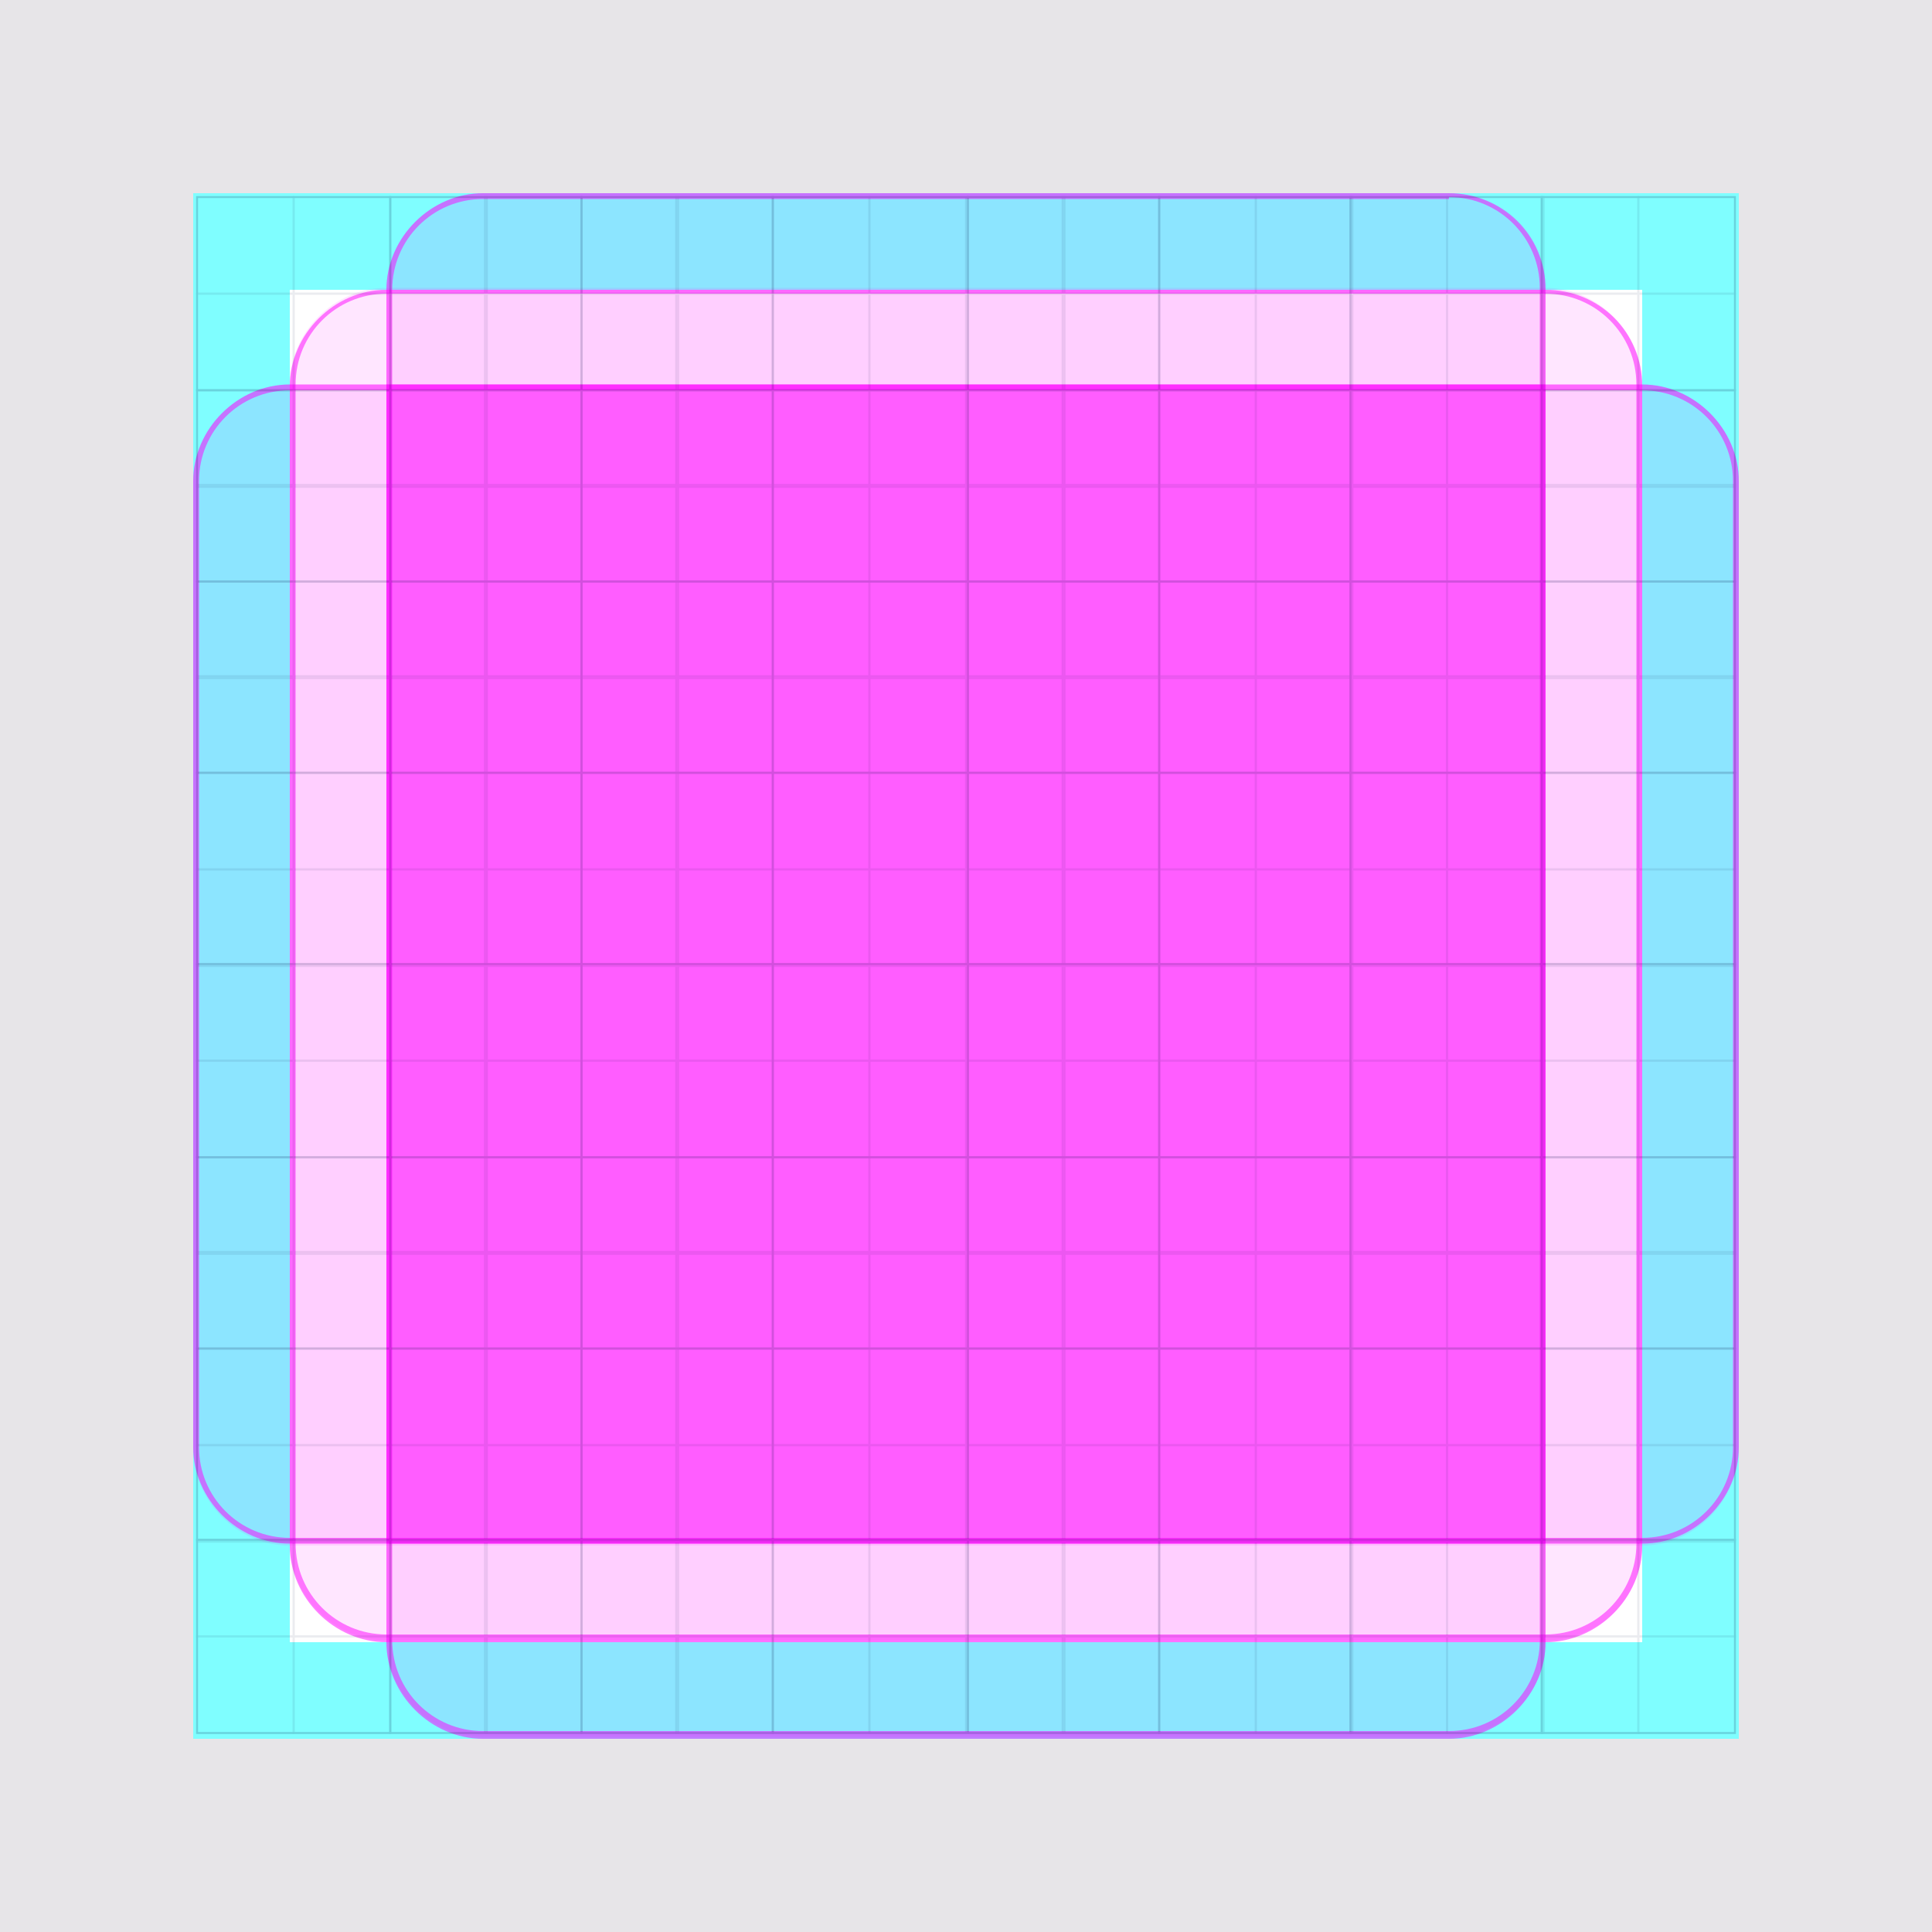
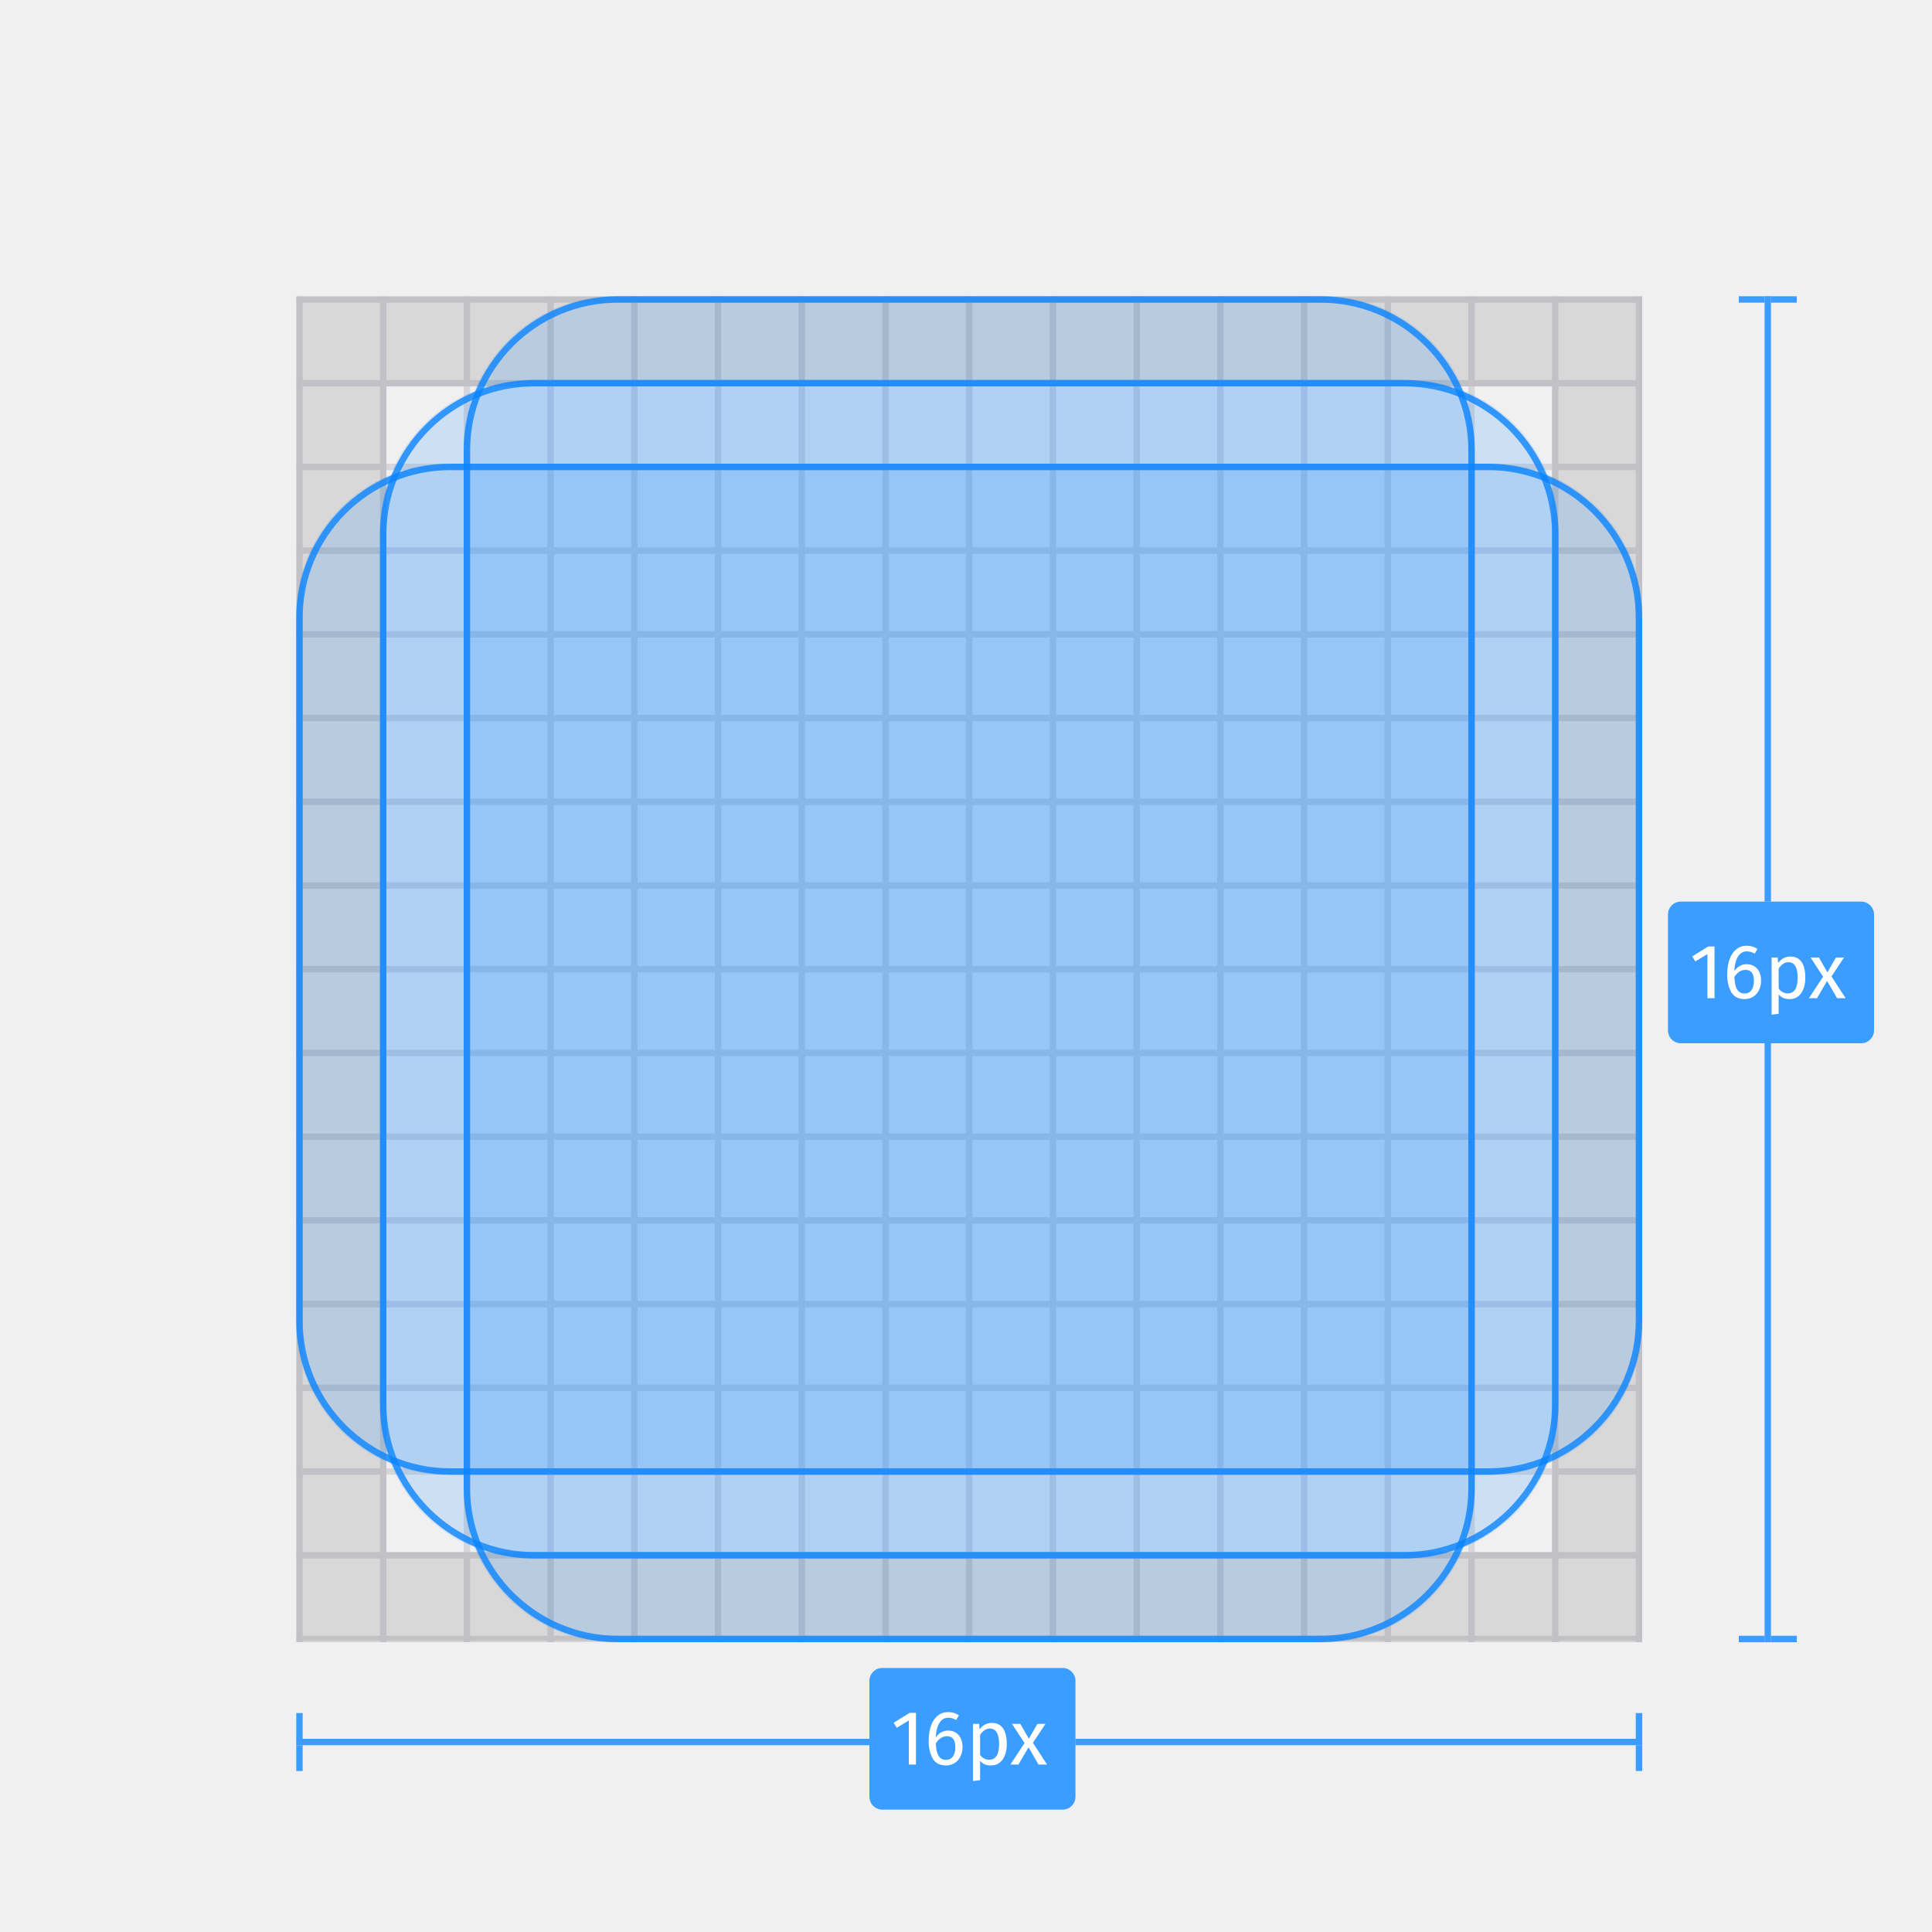
- <svg xmlns="http://www.w3.org/2000/svg" version="1.1" x="0px" y="0px" viewBox="0 0 100 100" style="enable-background:new 0 0 100 100;" xml:space="preserve">
-   <style type="text/css">
- 	.st0{opacity:5.000000e-02;fill:#25003E;}
- 	.st1{fill:#FFFFFF;}
- 	.st2{opacity:0.5;}
- 	.st3{fill:#00FEFF;}
- 	.st4{opacity:0.1;fill:#FF00FF;enable-background:new    ;}
- 	.st5{fill:#FF00FF;}
- 	.st6{opacity:0.5;fill:#FF00FF;enable-background:new    ;}
- 	.st7{opacity:0.4;}
- 	.st8{opacity:0.2;}
- 	.st9{fill:none;stroke:#000F40;stroke-width:0.1;stroke-miterlimit:10;}
- 	.st10{opacity:0.3;}
- </style>
-   <g id="BG">
-     <rect class="st0" width="100" height="100" />
-   </g>
-   <g id="Grid">
-     <rect id="bg-white" x="10" y="10" class="st1" width="80" height="80" />
-     <g id="Layer_1_copy_3">
+ <svg xmlns="http://www.w3.org/2000/svg" xmlns:xlink="http://www.w3.org/1999/xlink" style="background:#fff" viewBox="0 0 300 300">
+   <defs>
+     <polygon id="a" points="0 0 209 0 209 209 0 209" />
+     <polygon id="c" points="0 0 209 0 209 208.791 0 208.791" />
+     <polygon id="e" points="0 0 209 0 209 209 0 209" />
+     <rect id="g" width="209" height="157" y="26" rx="23.44" />
+     <rect id="h" width="209" height="157" y="26" rx="23.44" />
+     <rect id="i" width="183" height="183" x="13" y="13" rx="23.44" />
+     <rect id="j" width="1" height="9" y="7" />
+     <rect id="k" width="1" height="9" x="208" y="7" />
+     <rect id="l" width="209" height="1" y="11" />
+     <rect id="m" width="32" height="22" x="89" rx="2" />
+     <rect id="n" width="9" height="1" x="11" />
+     <rect id="o" width="9" height="1" x="11" y="208" />
+     <rect id="p" width="1" height="209" x="15" />
+     <rect id="q" width="32" height="22" y="94" rx="2" />
+   </defs>
+   <g fill="none" fill-rule="evenodd">
+     <g transform="translate(46 46)">
+       <mask id="b" fill="white">
+         <use xlink:href="#a" />
+       </mask>
+       <g mask="url(#b)">
+         <mask id="d" fill="white">
+           <use xlink:href="#c" />
+         </mask>
+         <rect width="209" height="1" fill="#D7D7DB" mask="url(#d)" />
+         <rect width="209" height="1" y="13" fill="#D7D7DB" mask="url(#d)" />
+         <rect width="209" height="1" y="26" fill="#D7D7DB" mask="url(#d)" />
+         <rect width="209" height="1" y="39" fill="#D7D7DB" mask="url(#d)" />
+         <rect width="209" height="1" y="52" fill="#D7D7DB" mask="url(#d)" />
+         <rect width="209" height="1" y="65" fill="#D7D7DB" mask="url(#d)" />
+         <rect width="209" height="1" y="78" fill="#D7D7DB" mask="url(#d)" />
+         <rect width="209" height="1" y="91" fill="#D7D7DB" mask="url(#d)" />
+         <rect width="209" height="1" y="104" fill="#D7D7DB" mask="url(#d)" />
+         <rect width="209" height="1" y="117" fill="#D7D7DB" mask="url(#d)" />
+         <rect width="209" height="1" y="130" fill="#D7D7DB" mask="url(#d)" />
+         <rect width="209" height="1" y="143" fill="#D7D7DB" mask="url(#d)" />
+         <rect width="209" height="1" y="156" fill="#D7D7DB" mask="url(#d)" />
+         <rect width="209" height="1" y="169" fill="#D7D7DB" mask="url(#d)" />
+         <rect width="209" height="1" y="182" fill="#D7D7DB" mask="url(#d)" />
+         <rect width="209" height="1" y="195" fill="#D7D7DB" mask="url(#d)" />
+         <rect width="209" height="1" y="208" fill="#D7D7DB" mask="url(#d)" />
+       </g>
+       <mask id="f" fill="white">
+         <use xlink:href="#e" />
+       </mask>
+       <rect width="1" height="209" fill="#D7D7DB" mask="url(#f)" />
+       <rect width="1" height="209" x="13" fill="#D7D7DB" mask="url(#f)" />
+       <rect width="1" height="209" x="26" fill="#D7D7DB" mask="url(#f)" />
+       <rect width="1" height="209" x="39" fill="#D7D7DB" mask="url(#f)" />
+       <rect width="1" height="209" x="52" fill="#D7D7DB" mask="url(#f)" />
+       <rect width="1" height="209" x="65" fill="#D7D7DB" mask="url(#f)" />
+       <rect width="1" height="209" x="78" fill="#D7D7DB" mask="url(#f)" />
+       <rect width="1" height="209" x="91" fill="#D7D7DB" mask="url(#f)" />
+       <rect width="1" height="209" x="104" fill="#D7D7DB" mask="url(#f)" />
+       <rect width="1" height="209" x="117" fill="#D7D7DB" mask="url(#f)" />
+       <rect width="1" height="209" x="130" fill="#D7D7DB" mask="url(#f)" />
+       <rect width="1" height="209" x="143" fill="#D7D7DB" mask="url(#f)" />
+       <rect width="1" height="209" x="156" fill="#D7D7DB" mask="url(#f)" />
+       <rect width="1" height="209" x="169" fill="#D7D7DB" mask="url(#f)" />
+       <rect width="1" height="209" x="182" fill="#D7D7DB" mask="url(#f)" />
+       <rect width="1" height="209" x="195" fill="#D7D7DB" mask="url(#f)" />
+       <rect width="1" height="209" x="208" fill="#D7D7DB" mask="url(#f)" />
+       <rect width="195" height="195" x="7" y="7" stroke="#000000" stroke-width="14" opacity=".1" />
      <g>
-         <g>
-           <g class="st2">
-             <path class="st3" d="M85,15v70h-70V15H85 M90,10H10v80h80V10L90,10z" />
-           </g>
-         </g>
-         <g>
-           <path class="st4" d="M80,84.9H20c-2.7,0-5-2.3-5-5v-60c0-2.7,2.3-5,5-5h60c2.7,0,5,2.3,5,5v60C85,82.7,82.8,84.9,80,84.9z" />
-           <g class="st2">
-             <path class="st5" d="M80,15.2c2.6,0,4.7,2.1,4.7,4.7v60c0,2.6-2.1,4.7-4.7,4.7H20c-2.6,0-4.7-2.1-4.7-4.7v-60       c0-2.6,2.1-4.7,4.7-4.7H80 M80,15H20c-2.7,0-5,2.3-5,5v60c0,2.7,2.3,5,5,5h60c2.7,0,5-2.3,5-5v-60C85,17.2,82.8,15,80,15L80,15       z" />
-           </g>
-         </g>
-         <g>
-           <path class="st4" d="M85,80h-70c-2.7,0-5-2.3-5-5V24.9c0-2.7,2.3-5,5-5h70c2.7,0,5,2.3,5,5v50C90,77.7,87.7,80,85,80z" />
-           <g class="st2">
-             <path class="st5" d="M85,20.2c2.6,0,4.7,2.1,4.7,4.7v50c0,2.6-2.1,4.7-4.7,4.7h-70c-2.6,0-4.7-2.1-4.7-4.7v-50       c0-2.6,2.1-4.7,4.7-4.7L85,20.2 M85,19.9h-70c-2.7,0-5,2.3-5,5v50c0,2.7,2.3,5,5,5h70c2.7,0,5-2.3,5-5v-50       C90,22.2,87.7,19.9,85,19.9L85,19.9z" />
-           </g>
-         </g>
-         <g>
-           <path class="st4" d="M75,89.9H25c-2.7,0-5-2.3-5-5V15c0-2.7,2.3-5,5-5h50c2.7,0,5,2.3,5,5v70C80,87.7,77.7,89.9,75,89.9z" />
-           <g class="st2">
-             <path class="st5" d="M75,10.2c2.6,0,4.7,2.1,4.7,4.7v70c0,2.6-2.1,4.7-4.7,4.7H25c-2.6,0-4.7-2.1-4.7-4.7V15       c0-2.6,2.1-4.7,4.7-4.7H75 M75,10H25c-2.7,0-5,2.3-5,5v70c0,2.7,2.3,5,5,5h50c2.7,0,5-2.3,5-5V15C80,12.1,77.7,10,75,10L75,10z       " />
-           </g>
-         </g>
-         <rect x="20" y="19.9" class="st6" width="60" height="60" />
-         <g class="st7">
-           <g class="st8">
-             <rect x="10.2" y="10.2" class="st9" width="5" height="5" />
-             <rect x="15.2" y="10.2" class="st9" width="5" height="5" />
-             <rect x="20.2" y="10.2" class="st9" width="5" height="5" />
-             <rect x="25.1" y="10.2" class="st9" width="5" height="5" />
-             <rect x="30.1" y="10.2" class="st9" width="5" height="5" />
-             <rect x="35" y="10.2" class="st9" width="5" height="5" />
-             <rect x="40" y="10.2" class="st9" width="5" height="5" />
-             <rect x="45" y="10.2" class="st9" width="5" height="5" />
-             <rect x="50.1" y="10.2" class="st9" width="5" height="5" />
-             <rect x="55" y="10.2" class="st9" width="5" height="5" />
-             <rect x="60" y="10.2" class="st9" width="5" height="5" />
-             <rect x="65" y="10.2" class="st9" width="5" height="5" />
-             <rect x="69.9" y="10.2" class="st9" width="5" height="5" />
-             <rect x="74.9" y="10.2" class="st9" width="5" height="5" />
-             <rect x="79.8" y="10.2" class="st9" width="5" height="5" />
-             <rect x="84.8" y="10.2" class="st9" width="5" height="5" />
-             <rect x="10.2" y="15.2" class="st9" width="5" height="5" />
-             <rect x="15.2" y="15.2" class="st9" width="5" height="5" />
-             <rect x="20.2" y="15.2" class="st9" width="5" height="5" />
-             <rect x="25.1" y="15.2" class="st9" width="5" height="5" />
-             <rect x="30.1" y="15.2" class="st9" width="5" height="5" />
-             <rect x="35" y="15.2" class="st9" width="5" height="5" />
-             <rect x="40" y="15.2" class="st9" width="5" height="5" />
-             <rect x="45" y="15.2" class="st9" width="5" height="5" />
-             <rect x="50.1" y="15.2" class="st9" width="5" height="5" />
-             <rect x="55" y="15.2" class="st9" width="5" height="5" />
-             <rect x="60" y="15.2" class="st9" width="5" height="5" />
-             <rect x="65" y="15.2" class="st9" width="5" height="5" />
-             <rect x="69.9" y="15.2" class="st9" width="5" height="5" />
-             <rect x="74.9" y="15.2" class="st9" width="5" height="5" />
-             <rect x="79.8" y="15.2" class="st9" width="5" height="5" />
-             <rect x="84.8" y="15.2" class="st9" width="5" height="5" />
-             <rect x="10.2" y="20.2" class="st9" width="5" height="5" />
-             <rect x="15.2" y="20.2" class="st9" width="5" height="5" />
-             <rect x="20.2" y="20.2" class="st9" width="5" height="5" />
-             <rect x="25.1" y="20.2" class="st9" width="5" height="5" />
-             <rect x="30.1" y="20.2" class="st9" width="5" height="5" />
-             <rect x="35" y="20.2" class="st9" width="5" height="5" />
-             <rect x="40" y="20.2" class="st9" width="5" height="5" />
-             <rect x="45" y="20.2" class="st9" width="5" height="5" />
-             <rect x="50.1" y="20.2" class="st9" width="5" height="5" />
-             <rect x="55" y="20.2" class="st9" width="5" height="5" />
-             <rect x="60" y="20.2" class="st9" width="5" height="5" />
-             <rect x="65" y="20.2" class="st9" width="5" height="5" />
-             <rect x="69.9" y="20.2" class="st9" width="5" height="5" />
-             <rect x="74.9" y="20.2" class="st9" width="5" height="5" />
-             <rect x="79.8" y="20.2" class="st9" width="5" height="5" />
-             <rect x="84.8" y="20.2" class="st9" width="5" height="5" />
-             <rect x="10.2" y="25.1" class="st9" width="5" height="5" />
-             <rect x="15.2" y="25.1" class="st9" width="5" height="5" />
-             <rect x="20.2" y="25.1" class="st9" width="5" height="5" />
-             <rect x="25.1" y="25.1" class="st9" width="5" height="5" />
-             <rect x="30.1" y="25.1" class="st9" width="5" height="5" />
-             <rect x="35" y="25.1" class="st9" width="5" height="5" />
-             <rect x="40" y="25.1" class="st9" width="5" height="5" />
-             <rect x="45" y="25.1" class="st9" width="5" height="5" />
-             <rect x="50.1" y="25.1" class="st9" width="5" height="5" />
-             <rect x="55" y="25.1" class="st9" width="5" height="5" />
-             <rect x="60" y="25.1" class="st9" width="5" height="5" />
-             <rect x="65" y="25.1" class="st9" width="5" height="5" />
-             <rect x="69.9" y="25.1" class="st9" width="5" height="5" />
-             <rect x="74.9" y="25.1" class="st9" width="5" height="5" />
-             <rect x="79.8" y="25.1" class="st9" width="5" height="5" />
-             <rect x="84.8" y="25.1" class="st9" width="5" height="5" />
-             <rect x="10.2" y="30.1" class="st9" width="5" height="5" />
-             <rect x="15.2" y="30.1" class="st9" width="5" height="5" />
-             <rect x="20.2" y="30.1" class="st9" width="5" height="5" />
-             <rect x="25.1" y="30.1" class="st9" width="5" height="5" />
-             <rect x="30.1" y="30.1" class="st9" width="5" height="5" />
-             <rect x="35" y="30.1" class="st9" width="5" height="5" />
-             <rect x="40" y="30.1" class="st9" width="5" height="5" />
-             <rect x="45" y="30.1" class="st9" width="5" height="5" />
-             <rect x="50.1" y="30.1" class="st9" width="5" height="5" />
-             <rect x="55" y="30.1" class="st9" width="5" height="5" />
-             <rect x="60" y="30.1" class="st9" width="5" height="5" />
-             <rect x="65" y="30.1" class="st9" width="5" height="5" />
-             <rect x="69.9" y="30.1" class="st9" width="5" height="5" />
-             <rect x="74.9" y="30.1" class="st9" width="5" height="5" />
-             <rect x="79.8" y="30.1" class="st9" width="5" height="5" />
-             <rect x="84.8" y="30.1" class="st9" width="5" height="5" />
-             <rect x="10.2" y="35" class="st9" width="5" height="5" />
-             <rect x="15.2" y="35" class="st9" width="5" height="5" />
-             <rect x="20.2" y="35" class="st9" width="5" height="5" />
-             <rect x="25.1" y="35" class="st9" width="5" height="5" />
-             <rect x="30.1" y="35" class="st9" width="5" height="5" />
-             <rect x="35" y="35" class="st9" width="5" height="5" />
-             <rect x="40" y="35" class="st9" width="5" height="5" />
-             <rect x="45" y="35" class="st9" width="5" height="5" />
-             <rect x="50.1" y="35" class="st9" width="5" height="5" />
-             <rect x="55" y="35" class="st9" width="5" height="5" />
-             <rect x="60" y="35" class="st9" width="5" height="5" />
-             <rect x="65" y="35" class="st9" width="5" height="5" />
-             <rect x="69.9" y="35" class="st9" width="5" height="5" />
-             <rect x="74.9" y="35" class="st9" width="5" height="5" />
-             <rect x="79.8" y="35" class="st9" width="5" height="5" />
-             <rect x="84.8" y="35" class="st9" width="5" height="5" />
-             <rect x="10.2" y="40" class="st9" width="5" height="5" />
-             <rect x="15.2" y="40" class="st9" width="5" height="5" />
-             <rect x="20.2" y="40" class="st9" width="5" height="5" />
-             <rect x="25.1" y="40" class="st9" width="5" height="5" />
-             <rect x="30.1" y="40" class="st9" width="5" height="5" />
-             <rect x="35" y="40" class="st9" width="5" height="5" />
-             <rect x="40" y="40" class="st9" width="5" height="5" />
-             <rect x="45" y="40" class="st9" width="5" height="5" />
-             <rect x="50.1" y="40" class="st9" width="5" height="5" />
-             <rect x="55" y="40" class="st9" width="5" height="5" />
-             <rect x="60" y="40" class="st9" width="5" height="5" />
-             <rect x="65" y="40" class="st9" width="5" height="5" />
-             <rect x="69.9" y="40" class="st9" width="5" height="5" />
-             <rect x="74.9" y="40" class="st9" width="5" height="5" />
-             <rect x="79.8" y="40" class="st9" width="5" height="5" />
-             <rect x="84.8" y="40" class="st9" width="5" height="5" />
-             <rect x="10.2" y="45" class="st9" width="5" height="5" />
-             <rect x="15.2" y="45" class="st9" width="5" height="5" />
-             <rect x="20.2" y="45" class="st9" width="5" height="5" />
-             <rect x="25.1" y="45" class="st9" width="5" height="5" />
-             <rect x="30.1" y="45" class="st9" width="5" height="5" />
-             <rect x="35" y="45" class="st9" width="5" height="5" />
-             <rect x="40" y="45" class="st9" width="5" height="5" />
-             <rect x="45" y="45" class="st9" width="5" height="5" />
-             <rect x="50.1" y="45" class="st9" width="5" height="5" />
-             <rect x="55" y="45" class="st9" width="5" height="5" />
-             <rect x="60" y="45" class="st9" width="5" height="5" />
-             <rect x="65" y="45" class="st9" width="5" height="5" />
-             <rect x="69.9" y="45" class="st9" width="5" height="5" />
-             <rect x="74.9" y="45" class="st9" width="5" height="5" />
-             <rect x="79.8" y="45" class="st9" width="5" height="5" />
-             <rect x="84.8" y="45" class="st9" width="5" height="5" />
-             <rect x="10.2" y="49.9" class="st9" width="5" height="5" />
-             <rect x="15.2" y="49.9" class="st9" width="5" height="5" />
-             <rect x="20.2" y="49.9" class="st9" width="5" height="5" />
-             <rect x="25.1" y="49.9" class="st9" width="5" height="5" />
-             <rect x="30.1" y="49.9" class="st9" width="5" height="5" />
-             <rect x="35" y="49.9" class="st9" width="5" height="5" />
-             <rect x="40" y="49.9" class="st9" width="5" height="5" />
-             <rect x="45" y="49.9" class="st9" width="5" height="5" />
-             <rect x="50.1" y="49.9" class="st9" width="5" height="5" />
-             <rect x="55" y="49.9" class="st9" width="5" height="5" />
-             <rect x="60" y="49.9" class="st9" width="5" height="5" />
-             <rect x="65" y="49.9" class="st9" width="5" height="5" />
-             <rect x="69.9" y="49.9" class="st9" width="5" height="5" />
-             <rect x="74.9" y="49.9" class="st9" width="5" height="5" />
-             <rect x="79.8" y="49.9" class="st9" width="5" height="5" />
-             <rect x="84.8" y="49.9" class="st9" width="5" height="5" />
-             <rect x="10.2" y="54.9" class="st9" width="5" height="5" />
-             <rect x="15.2" y="54.9" class="st9" width="5" height="5" />
-             <rect x="20.2" y="54.9" class="st9" width="5" height="5" />
-             <rect x="25.1" y="54.9" class="st9" width="5" height="5" />
-             <rect x="30.1" y="54.9" class="st9" width="5" height="5" />
-             <rect x="35" y="54.9" class="st9" width="5" height="5" />
-             <rect x="40" y="54.9" class="st9" width="5" height="5" />
-             <rect x="45" y="54.9" class="st9" width="5" height="5" />
-             <rect x="50.1" y="54.9" class="st9" width="5" height="5" />
-             <rect x="55" y="54.9" class="st9" width="5" height="5" />
-             <rect x="60" y="54.9" class="st9" width="5" height="5" />
-             <rect x="65" y="54.9" class="st9" width="5" height="5" />
-             <rect x="69.9" y="54.9" class="st9" width="5" height="5" />
-             <rect x="74.9" y="54.9" class="st9" width="5" height="5" />
-             <rect x="79.8" y="54.9" class="st9" width="5" height="5" />
-             <rect x="84.8" y="54.9" class="st9" width="5" height="5" />
-             <rect x="10.2" y="59.9" class="st9" width="5" height="5" />
-             <rect x="15.2" y="59.9" class="st9" width="5" height="5" />
-             <rect x="20.2" y="59.9" class="st9" width="5" height="5" />
-             <rect x="25.1" y="59.9" class="st9" width="5" height="5" />
-             <rect x="30.1" y="59.9" class="st9" width="5" height="5" />
-             <rect x="35" y="59.9" class="st9" width="5" height="5" />
-             <rect x="40" y="59.9" class="st9" width="5" height="5" />
-             <rect x="45" y="59.9" class="st9" width="5" height="5" />
-             <rect x="50.1" y="59.9" class="st9" width="5" height="5" />
-             <rect x="55" y="59.9" class="st9" width="5" height="5" />
-             <rect x="60" y="59.9" class="st9" width="5" height="5" />
-             <rect x="65" y="59.9" class="st9" width="5" height="5" />
-             <rect x="69.9" y="59.9" class="st9" width="5" height="5" />
-             <rect x="74.9" y="59.9" class="st9" width="5" height="5" />
-             <rect x="79.8" y="59.9" class="st9" width="5" height="5" />
-             <rect x="84.8" y="59.9" class="st9" width="5" height="5" />
-             <rect x="10.2" y="64.8" class="st9" width="5" height="5" />
-             <rect x="15.2" y="64.8" class="st9" width="5" height="5" />
-             <rect x="20.2" y="64.8" class="st9" width="5" height="5" />
-             <rect x="25.1" y="64.8" class="st9" width="5" height="5" />
-             <rect x="30.1" y="64.8" class="st9" width="5" height="5" />
-             <rect x="35" y="64.8" class="st9" width="5" height="5" />
-             <rect x="40" y="64.8" class="st9" width="5" height="5" />
-             <rect x="45" y="64.8" class="st9" width="5" height="5" />
-             <rect x="50.1" y="64.8" class="st9" width="5" height="5" />
-             <rect x="55" y="64.8" class="st9" width="5" height="5" />
-             <rect x="60" y="64.8" class="st9" width="5" height="5" />
-             <rect x="65" y="64.8" class="st9" width="5" height="5" />
-             <rect x="69.9" y="64.8" class="st9" width="5" height="5" />
-             <rect x="74.9" y="64.8" class="st9" width="5" height="5" />
-             <rect x="79.8" y="64.8" class="st9" width="5" height="5" />
-             <rect x="84.8" y="64.8" class="st9" width="5" height="5" />
-             <rect x="10.2" y="69.8" class="st9" width="5" height="5" />
-             <rect x="15.2" y="69.8" class="st9" width="5" height="5" />
-             <rect x="20.2" y="69.8" class="st9" width="5" height="5" />
-             <rect x="25.1" y="69.8" class="st9" width="5" height="5" />
-             <rect x="30.1" y="69.8" class="st9" width="5" height="5" />
-             <rect x="35" y="69.8" class="st9" width="5" height="5" />
-             <rect x="40" y="69.8" class="st9" width="5" height="5" />
-             <rect x="45" y="69.8" class="st9" width="5" height="5" />
-             <rect x="50.1" y="69.8" class="st9" width="5" height="5" />
-             <rect x="55" y="69.8" class="st9" width="5" height="5" />
-             <rect x="60" y="69.8" class="st9" width="5" height="5" />
-             <rect x="65" y="69.8" class="st9" width="5" height="5" />
-             <rect x="69.9" y="69.8" class="st9" width="5" height="5" />
-             <rect x="74.9" y="69.8" class="st9" width="5" height="5" />
-             <rect x="79.8" y="69.8" class="st9" width="5" height="5" />
-             <rect x="84.8" y="69.8" class="st9" width="5" height="5" />
-             <rect x="10.2" y="74.8" class="st9" width="5" height="5" />
-             <rect x="15.2" y="74.8" class="st9" width="5" height="5" />
-             <rect x="20.2" y="74.8" class="st9" width="5" height="5" />
-             <rect x="25.1" y="74.8" class="st9" width="5" height="5" />
-             <rect x="30.1" y="74.8" class="st9" width="5" height="5" />
-             <rect x="35" y="74.8" class="st9" width="5" height="5" />
-             <rect x="40" y="74.8" class="st9" width="5" height="5" />
-             <rect x="45" y="74.8" class="st9" width="5" height="5" />
-             <rect x="50.1" y="74.8" class="st9" width="5" height="5" />
-             <rect x="55" y="74.8" class="st9" width="5" height="5" />
-             <rect x="60" y="74.8" class="st9" width="5" height="5" />
-             <rect x="65" y="74.8" class="st9" width="5" height="5" />
-             <rect x="69.9" y="74.8" class="st9" width="5" height="5" />
-             <rect x="74.9" y="74.8" class="st9" width="5" height="5" />
-             <rect x="79.8" y="74.8" class="st9" width="5" height="5" />
-             <rect x="84.8" y="74.8" class="st9" width="5" height="5" />
-             <rect x="10.2" y="79.7" class="st9" width="5" height="5" />
-             <rect x="15.2" y="79.7" class="st9" width="5" height="5" />
-             <rect x="20.2" y="79.7" class="st9" width="5" height="5" />
-             <rect x="25.1" y="79.7" class="st9" width="5" height="5" />
-             <rect x="30.1" y="79.7" class="st9" width="5" height="5" />
-             <rect x="35" y="79.7" class="st9" width="5" height="5" />
-             <rect x="40" y="79.7" class="st9" width="5" height="5" />
-             <rect x="45" y="79.7" class="st9" width="5" height="5" />
-             <rect x="50.1" y="79.7" class="st9" width="5" height="5" />
-             <rect x="55" y="79.7" class="st9" width="5" height="5" />
-             <rect x="60" y="79.7" class="st9" width="5" height="5" />
-             <rect x="65" y="79.7" class="st9" width="5" height="5" />
-             <rect x="69.9" y="79.7" class="st9" width="5" height="5" />
-             <rect x="74.9" y="79.7" class="st9" width="5" height="5" />
-             <rect x="79.8" y="79.7" class="st9" width="5" height="5" />
-             <rect x="84.8" y="79.7" class="st9" width="5" height="5" />
-             <rect x="10.2" y="84.7" class="st9" width="5" height="5" />
-             <rect x="15.2" y="84.7" class="st9" width="5" height="5" />
-             <rect x="20.2" y="84.7" class="st9" width="5" height="5" />
-             <rect x="25.1" y="84.7" class="st9" width="5" height="5" />
-             <rect x="30.1" y="84.7" class="st9" width="5" height="5" />
-             <rect x="35" y="84.7" class="st9" width="5" height="5" />
-             <rect x="40" y="84.7" class="st9" width="5" height="5" />
-             <rect x="45" y="84.7" class="st9" width="5" height="5" />
-             <rect x="50.1" y="84.7" class="st9" width="5" height="5" />
-             <rect x="55" y="84.7" class="st9" width="5" height="5" />
-             <rect x="60" y="84.7" class="st9" width="5" height="5" />
-             <rect x="65" y="84.7" class="st9" width="5" height="5" />
-             <rect x="69.9" y="84.7" class="st9" width="5" height="5" />
-             <rect x="74.9" y="84.7" class="st9" width="5" height="5" />
-             <rect x="79.8" y="84.7" class="st9" width="5" height="5" />
-             <rect x="84.8" y="84.7" class="st9" width="5" height="5" />
-           </g>
-           <g class="st10">
-             <polygon class="st9" points="15.2,10.2 10.2,10.2 10.2,15.2 10.2,20.2 15.2,20.2 20.2,20.2 20.2,15.2 20.2,10.2      " />
-             <polygon class="st9" points="25.1,10.2 20.2,10.2 20.2,15.2 20.2,20.2 25.1,20.2 30.1,20.2 30.1,15.2 30.1,10.2      " />
-             <polygon class="st9" points="35,10.2 30.1,10.2 30.1,15.2 30.1,20.2 35,20.2 40,20.2 40,15.2 40,10.2      " />
-             <polygon class="st9" points="45,10.2 40,10.2 40,15.2 40,20.2 45,20.2 50.1,20.2 50.1,15.2 50.1,10.2      " />
-             <polygon class="st9" points="55,10.2 50.1,10.2 50.1,15.2 50.1,20.2 55,20.2 60,20.2 60,15.2 60,10.2      " />
-             <polygon class="st9" points="65,10.2 60,10.2 60,15.2 60,20.2 65,20.2 69.9,20.2 69.9,15.2 69.9,10.2      " />
-             <polygon class="st9" points="74.9,10.2 69.9,10.2 69.9,15.2 69.9,20.2 74.9,20.2 79.8,20.2 79.8,15.2 79.8,10.2      " />
-             <polygon class="st9" points="84.8,10.2 79.8,10.2 79.8,15.2 79.8,20.2 84.8,20.2 89.8,20.2 89.8,15.2 89.8,10.2      " />
-             <polygon class="st9" points="15.2,20.2 10.2,20.2 10.2,25.1 10.2,30.1 15.2,30.1 20.2,30.1 20.2,25.1 20.2,20.2      " />
-             <polygon class="st9" points="25.1,20.2 20.2,20.2 20.2,25.1 20.2,30.1 25.1,30.1 30.1,30.1 30.1,25.1 30.1,20.2      " />
-             <polygon class="st9" points="35,20.2 30.1,20.2 30.1,25.1 30.1,30.1 35,30.1 40,30.1 40,25.1 40,20.2      " />
-             <polygon class="st9" points="45,20.2 40,20.2 40,25.1 40,30.1 45,30.1 50.1,30.1 50.1,25.1 50.1,20.2      " />
-             <polygon class="st9" points="55,20.2 50.1,20.2 50.1,25.1 50.1,30.1 55,30.1 60,30.1 60,25.1 60,20.2      " />
-             <polygon class="st9" points="65,20.2 60,20.2 60,25.1 60,30.1 65,30.1 69.9,30.1 69.9,25.1 69.9,20.2      " />
-             <polygon class="st9" points="74.9,20.2 69.9,20.2 69.9,25.1 69.9,30.1 74.9,30.1 79.8,30.1 79.8,25.1 79.8,20.2      " />
-             <polygon class="st9" points="84.8,20.2 79.8,20.2 79.8,25.1 79.8,30.1 84.8,30.1 89.8,30.1 89.8,25.1 89.8,20.2      " />
-             <polygon class="st9" points="15.2,30.1 10.2,30.1 10.2,35 10.2,40 15.2,40 20.2,40 20.2,35 20.2,30.1      " />
-             <polygon class="st9" points="25.1,30.1 20.2,30.1 20.2,35 20.2,40 25.1,40 30.1,40 30.1,35 30.1,30.1      " />
-             <polygon class="st9" points="35,30.1 30.1,30.1 30.1,35 30.1,40 35,40 40,40 40,35 40,30.1      " />
-             <polygon class="st9" points="45,30.1 40,30.1 40,35 40,40 45,40 50.1,40 50.1,35 50.1,30.1      " />
-             <polygon class="st9" points="55,30.1 50.1,30.1 50.1,35 50.1,40 55,40 60,40 60,35 60,30.1      " />
-             <polygon class="st9" points="65,30.1 60,30.1 60,35 60,40 65,40 69.9,40 69.9,35 69.9,30.1      " />
-             <polygon class="st9" points="74.9,30.1 69.9,30.1 69.9,35 69.9,40 74.9,40 79.8,40 79.8,35 79.8,30.1      " />
-             <polygon class="st9" points="84.8,30.1 79.8,30.1 79.8,35 79.8,40 84.8,40 89.8,40 89.8,35 89.8,30.1      " />
-             <polygon class="st9" points="15.2,40 10.2,40 10.2,45 10.2,49.9 15.2,49.9 20.2,49.9 20.2,45 20.2,40      " />
-             <polygon class="st9" points="25.1,40 20.2,40 20.2,45 20.2,49.9 25.1,49.9 30.1,49.9 30.1,45 30.1,40      " />
-             <polygon class="st9" points="35,40 30.1,40 30.1,45 30.1,49.9 35,49.9 40,49.9 40,45 40,40      " />
-             <polygon class="st9" points="45,40 40,40 40,45 40,49.9 45,49.9 50.1,49.9 50.1,45 50.1,40      " />
-             <polygon class="st9" points="55,40 50.1,40 50.1,45 50.1,49.9 55,49.9 60,49.9 60,45 60,40      " />
-             <polygon class="st9" points="65,40 60,40 60,45 60,49.9 65,49.9 69.9,49.9 69.9,45 69.9,40      " />
-             <polygon class="st9" points="74.9,40 69.9,40 69.9,45 69.9,49.9 74.9,49.9 79.8,49.9 79.8,45 79.8,40      " />
-             <polygon class="st9" points="84.8,40 79.8,40 79.8,45 79.8,49.9 84.8,49.9 89.8,49.9 89.8,45 89.8,40      " />
-             <polygon class="st9" points="15.2,49.9 10.2,49.9 10.2,54.9 10.2,59.9 15.2,59.9 20.2,59.9 20.2,54.9 20.2,49.9      " />
-             <polygon class="st9" points="25.1,49.9 20.2,49.9 20.2,54.9 20.2,59.9 25.1,59.9 30.1,59.9 30.1,54.9 30.1,49.9      " />
-             <polygon class="st9" points="35,49.9 30.1,49.9 30.1,54.9 30.1,59.9 35,59.9 40,59.9 40,54.9 40,49.9      " />
-             <polygon class="st9" points="45,49.9 40,49.9 40,54.9 40,59.9 45,59.9 50.1,59.9 50.1,54.9 50.1,49.9      " />
-             <polygon class="st9" points="55,49.9 50.1,49.9 50.1,54.9 50.1,59.9 55,59.9 60,59.9 60,54.9 60,49.9      " />
-             <polygon class="st9" points="65,49.9 60,49.9 60,54.9 60,59.9 65,59.9 69.9,59.9 69.9,54.9 69.9,49.9      " />
-             <polygon class="st9" points="74.9,49.9 69.9,49.9 69.9,54.9 69.9,59.9 74.9,59.9 79.8,59.9 79.8,54.9 79.8,49.9      " />
-             <polygon class="st9" points="84.8,49.9 79.8,49.9 79.8,54.9 79.8,59.9 84.8,59.9 89.8,59.9 89.8,54.9 89.8,49.9      " />
-             <polygon class="st9" points="15.2,59.9 10.2,59.9 10.2,64.8 10.2,69.8 15.2,69.8 20.2,69.8 20.2,64.8 20.2,59.9      " />
-             <polygon class="st9" points="25.1,59.9 20.2,59.9 20.2,64.8 20.2,69.8 25.1,69.8 30.1,69.8 30.1,64.8 30.1,59.9      " />
-             <polygon class="st9" points="35,59.9 30.1,59.9 30.1,64.8 30.1,69.8 35,69.8 40,69.8 40,64.8 40,59.9      " />
-             <polygon class="st9" points="45,59.9 40,59.9 40,64.8 40,69.8 45,69.8 50.1,69.8 50.1,64.8 50.1,59.9      " />
-             <polygon class="st9" points="55,59.9 50.1,59.9 50.1,64.8 50.1,69.8 55,69.8 60,69.8 60,64.8 60,59.9      " />
-             <polygon class="st9" points="65,59.9 60,59.9 60,64.8 60,69.8 65,69.8 69.9,69.8 69.9,64.8 69.9,59.9      " />
-             <polygon class="st9" points="74.9,59.9 69.9,59.9 69.9,64.8 69.9,69.8 74.9,69.8 79.8,69.8 79.8,64.8 79.8,59.9      " />
-             <polygon class="st9" points="84.8,59.9 79.8,59.9 79.8,64.8 79.8,69.8 84.8,69.8 89.8,69.8 89.8,64.8 89.8,59.9      " />
-             <polygon class="st9" points="15.2,69.8 10.2,69.8 10.2,74.8 10.2,79.7 15.2,79.7 20.2,79.7 20.2,74.8 20.2,69.8      " />
-             <polygon class="st9" points="25.1,69.8 20.2,69.8 20.2,74.8 20.2,79.7 25.1,79.7 30.1,79.7 30.1,74.8 30.1,69.8      " />
-             <polygon class="st9" points="35,69.8 30.1,69.8 30.1,74.8 30.1,79.7 35,79.7 40,79.7 40,74.8 40,69.8      " />
-             <polygon class="st9" points="45,69.8 40,69.8 40,74.8 40,79.7 45,79.7 50.1,79.7 50.1,74.8 50.1,69.8      " />
-             <polygon class="st9" points="55,69.8 50.1,69.8 50.1,74.8 50.1,79.7 55,79.7 60,79.7 60,74.8 60,69.8      " />
-             <polygon class="st9" points="65,69.8 60,69.8 60,74.8 60,79.7 65,79.7 69.9,79.7 69.9,74.8 69.9,69.8      " />
-             <polygon class="st9" points="74.9,69.8 69.9,69.8 69.9,74.8 69.9,79.7 74.9,79.7 79.8,79.7 79.8,74.8 79.8,69.8      " />
-             <polygon class="st9" points="84.8,69.8 79.8,69.8 79.8,74.8 79.8,79.7 84.8,79.7 89.8,79.7 89.8,74.8 89.8,69.8      " />
-             <polygon class="st9" points="15.2,79.7 10.2,79.7 10.2,84.7 10.2,89.7 15.2,89.7 20.2,89.7 20.2,84.7 20.2,79.7      " />
-             <polygon class="st9" points="25.1,79.7 20.2,79.7 20.2,84.7 20.2,89.7 25.1,89.7 30.1,89.7 30.1,84.7 30.1,79.7      " />
-             <polygon class="st9" points="35,79.7 30.1,79.7 30.1,84.7 30.1,89.7 35,89.7 40,89.7 40,84.7 40,79.7      " />
-             <polygon class="st9" points="45,79.7 40,79.7 40,84.7 40,89.7 45,89.7 50.1,89.7 50.1,84.7 50.1,79.7      " />
-             <polygon class="st9" points="55,79.7 50.1,79.7 50.1,84.7 50.1,89.7 55,89.7 60,89.7 60,84.7 60,79.7      " />
-             <polygon class="st9" points="65,79.7 60,79.7 60,84.7 60,89.7 65,89.7 69.9,89.7 69.9,84.7 69.9,79.7      " />
-             <polygon class="st9" points="74.9,79.7 69.9,79.7 69.9,84.7 69.9,89.7 74.9,89.7 79.8,89.7 79.8,84.7 79.8,79.7      " />
-             <polygon class="st9" points="84.8,79.7 79.8,79.7 79.8,84.7 79.8,89.7 84.8,89.7 89.8,89.7 89.8,84.7 89.8,79.7      " />
-           </g>
-         </g>
+         <use fill="#0A84FF" fill-opacity=".15" xlink:href="#g" />
+         <rect width="208" height="156" x=".5" y="26.5" stroke="#0A84FF" stroke-opacity=".8" rx="23.44" />
      </g>
+       <g transform="rotate(90 104.5 104.5)">
+         <use fill="#0A84FF" fill-opacity=".15" xlink:href="#h" />
+         <rect width="208" height="156" x=".5" y="26.5" stroke="#0A84FF" stroke-opacity=".8" rx="23.44" />
+       </g>
+       <g transform="rotate(90 104.5 104.5)">
+         <use fill="#0A84FF" fill-opacity=".15" xlink:href="#i" />
+         <rect width="182" height="182" x="13.5" y="13.5" stroke="#0A84FF" stroke-opacity=".8" rx="23.44" />
+       </g>
+     </g>
+     <g transform="translate(46 259)">
+       <use fill="#FFFFFF" xlink:href="#j" />
+       <use fill="#0A84FF" fill-opacity=".8" xlink:href="#j" />
+       <use fill="#FFFFFF" xlink:href="#k" />
+       <use fill="#0A84FF" fill-opacity=".8" xlink:href="#k" />
+       <use fill="#FFFFFF" xlink:href="#l" />
+       <use fill="#0A84FF" fill-opacity=".8" xlink:href="#l" />
+       <g>
+         <use fill="#FFFFFF" xlink:href="#m" />
+         <use fill="#0A84FF" fill-opacity=".8" xlink:href="#m" />
+       </g>
+       <path fill="#FFFFFF" d="M96.23 15h-1.1V8.15l-1.88 1.14-.48-.78 2.48-1.54h.98V15zm6.13-5c.33.2.6.49.8.87.2.39.3.85.3 1.4a3.2 3.2 0 0 1-.34 1.51 2.43 2.43 0 0 1-2.21 1.36c-.94 0-1.62-.34-2.06-1.03a5.41 5.41 0 0 1-.64-2.88c0-.87.12-1.64.36-2.3.25-.66.6-1.17 1.05-1.53.46-.37 1-.55 1.62-.55.61 0 1.16.17 1.66.5l-.43.73a2.3 2.3 0 0 0-1.24-.35c-.58 0-1.03.27-1.37.83-.33.55-.52 1.29-.55 2.22.5-.7 1.14-1.06 1.93-1.06.41 0 .78.1 1.12.29zm-.39 3.74c.25-.35.38-.83.38-1.43 0-1.14-.44-1.71-1.3-1.71-.35 0-.68.1-.97.29-.3.2-.55.47-.76.81.03.88.16 1.53.42 1.94.25.42.64.63 1.17.63.46 0 .82-.18 1.06-.53zm7.8-4.34c.37.57.56 1.38.56 2.43 0 1-.22 1.8-.65 2.4-.43.61-1.05.91-1.84.91-.7 0-1.25-.24-1.65-.72v3l-1.1.14V8.68h.94l.08.85c.24-.32.52-.57.84-.74a2.2 2.2 0 0 1 1.04-.26c.8 0 1.4.29 1.77.87zm-.63 2.43c0-1.61-.48-2.42-1.43-2.42-.31 0-.6.09-.85.27-.26.19-.48.42-.67.71v3.09a1.62 1.62 0 0 0 1.4.77c1.03 0 1.55-.81 1.55-2.42zm7.45 3.17h-1.33l-1.55-2.68-1.57 2.68h-1.25l2.2-3.34-1.95-2.98h1.3l1.32 2.31 1.33-2.31h1.25l-1.95 2.94 2.2 3.38z" />
+     </g>
+     <g transform="translate(259 46)">
+       <use fill="#FFFFFF" xlink:href="#n" />
+       <use fill="#0A84FF" fill-opacity=".8" xlink:href="#n" />
+       <use fill="#FFFFFF" xlink:href="#o" />
+       <use fill="#0A84FF" fill-opacity=".8" xlink:href="#o" />
+       <use fill="#FFFFFF" xlink:href="#p" />
+       <use fill="#0A84FF" fill-opacity=".8" xlink:href="#p" />
+       <g>
+         <use fill="#FFFFFF" xlink:href="#q" />
+         <use fill="#0A84FF" fill-opacity=".8" xlink:href="#q" />
+       </g>
+       <path fill="#FFFFFF" d="M7.23 109h-1.1v-6.85l-1.88 1.14-.48-.78 2.48-1.54h.98V109zm6.13-5c.33.2.6.49.8.87.2.39.3.85.3 1.4a3.2 3.2 0 0 1-.34 1.51 2.43 2.43 0 0 1-2.21 1.36c-.94 0-1.62-.34-2.06-1.03a5.41 5.41 0 0 1-.64-2.88c0-.87.12-1.64.36-2.3.25-.66.6-1.17 1.05-1.53.46-.37 1-.55 1.62-.55.61 0 1.16.17 1.66.5l-.43.73a2.3 2.3 0 0 0-1.24-.35c-.58 0-1.03.27-1.37.83-.33.55-.52 1.29-.55 2.22.5-.7 1.14-1.06 1.93-1.06.41 0 .78.1 1.12.29zm-.39 3.74c.25-.35.38-.83.38-1.43 0-1.14-.44-1.71-1.3-1.71-.35 0-.68.1-.97.29-.3.2-.55.47-.76.81.03.88.16 1.53.42 1.94.25.42.64.63 1.17.63.46 0 .82-.18 1.06-.53zm7.8-4.34c.37.57.56 1.38.56 2.43 0 1-.22 1.8-.65 2.4-.43.61-1.05.91-1.84.91-.7 0-1.25-.24-1.65-.72v3l-1.1.14v-8.88h.94l.08.85c.24-.32.52-.57.84-.74a2.2 2.2 0 0 1 1.04-.26c.8 0 1.4.29 1.77.87zm-.63 2.43c0-1.61-.48-2.42-1.43-2.42-.31 0-.6.09-.85.27-.26.19-.48.42-.67.71v3.09a1.62 1.62 0 0 0 1.4.77c1.03 0 1.55-.81 1.55-2.42zm7.45 3.17h-1.33l-1.55-2.68-1.57 2.68h-1.25l2.2-3.34-1.95-2.98h1.3l1.32 2.31 1.33-2.31h1.25l-1.95 2.94 2.2 3.38z" />
    </g>
  </g>
</svg>
